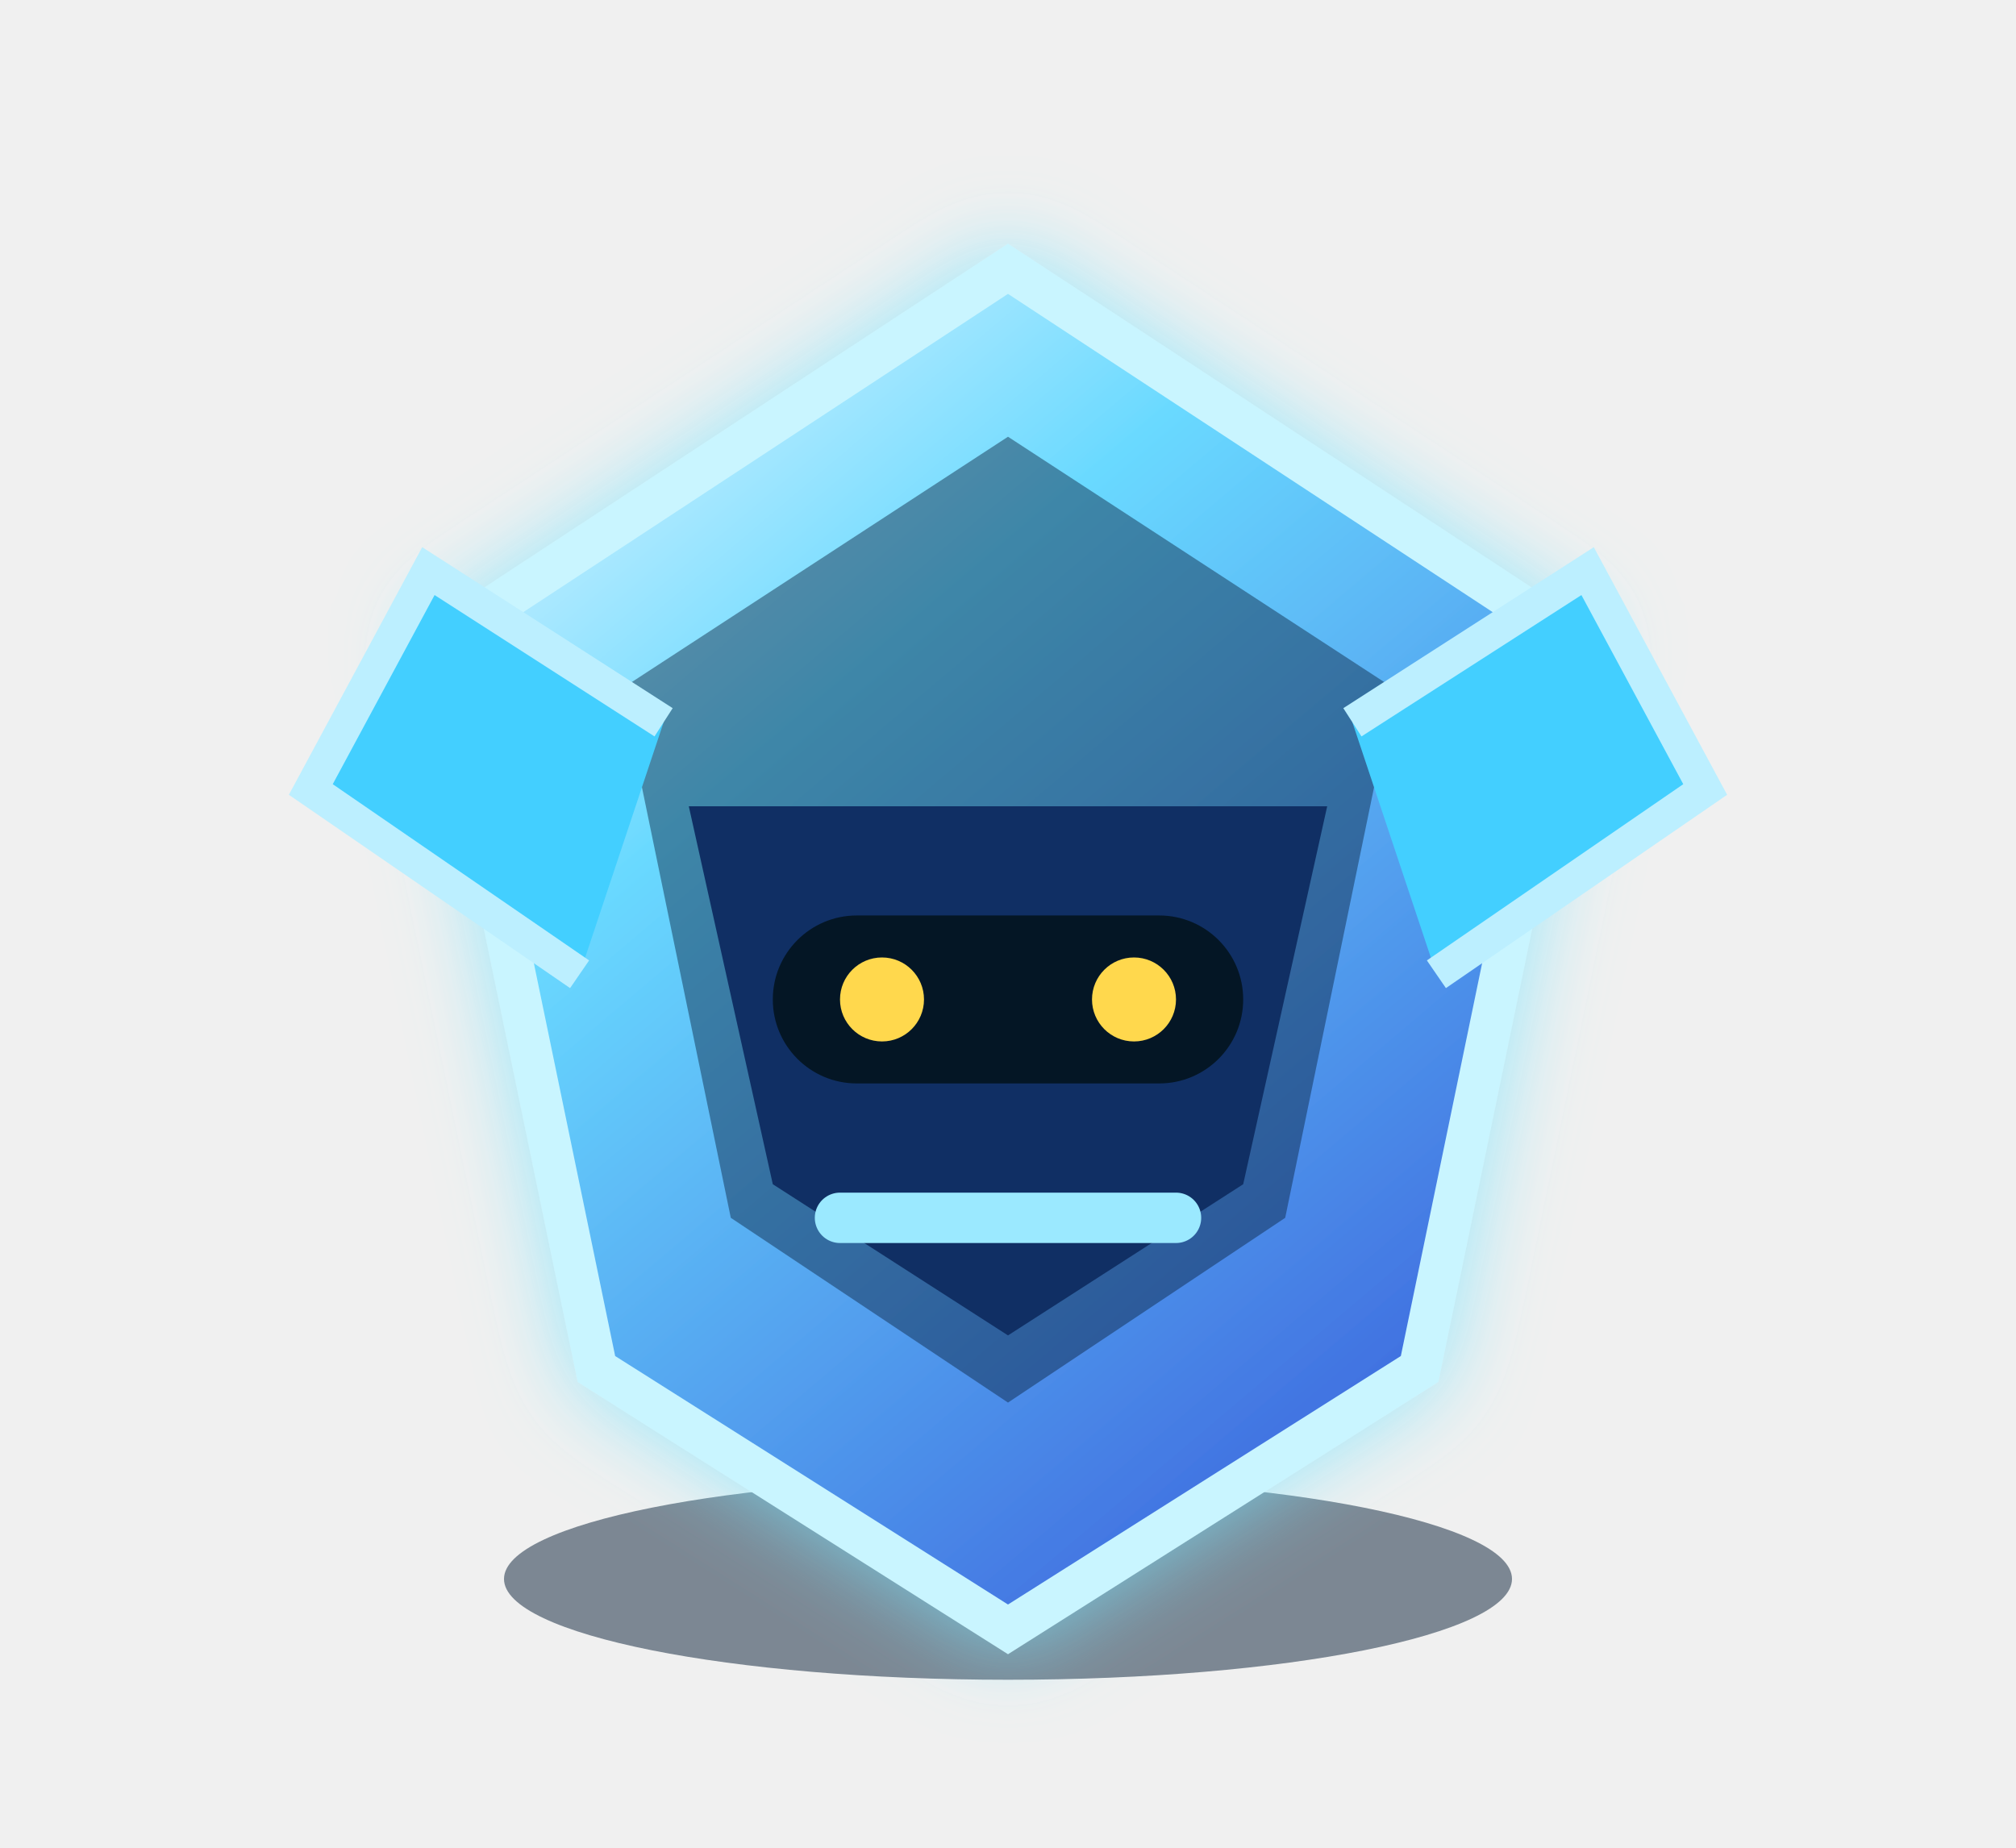
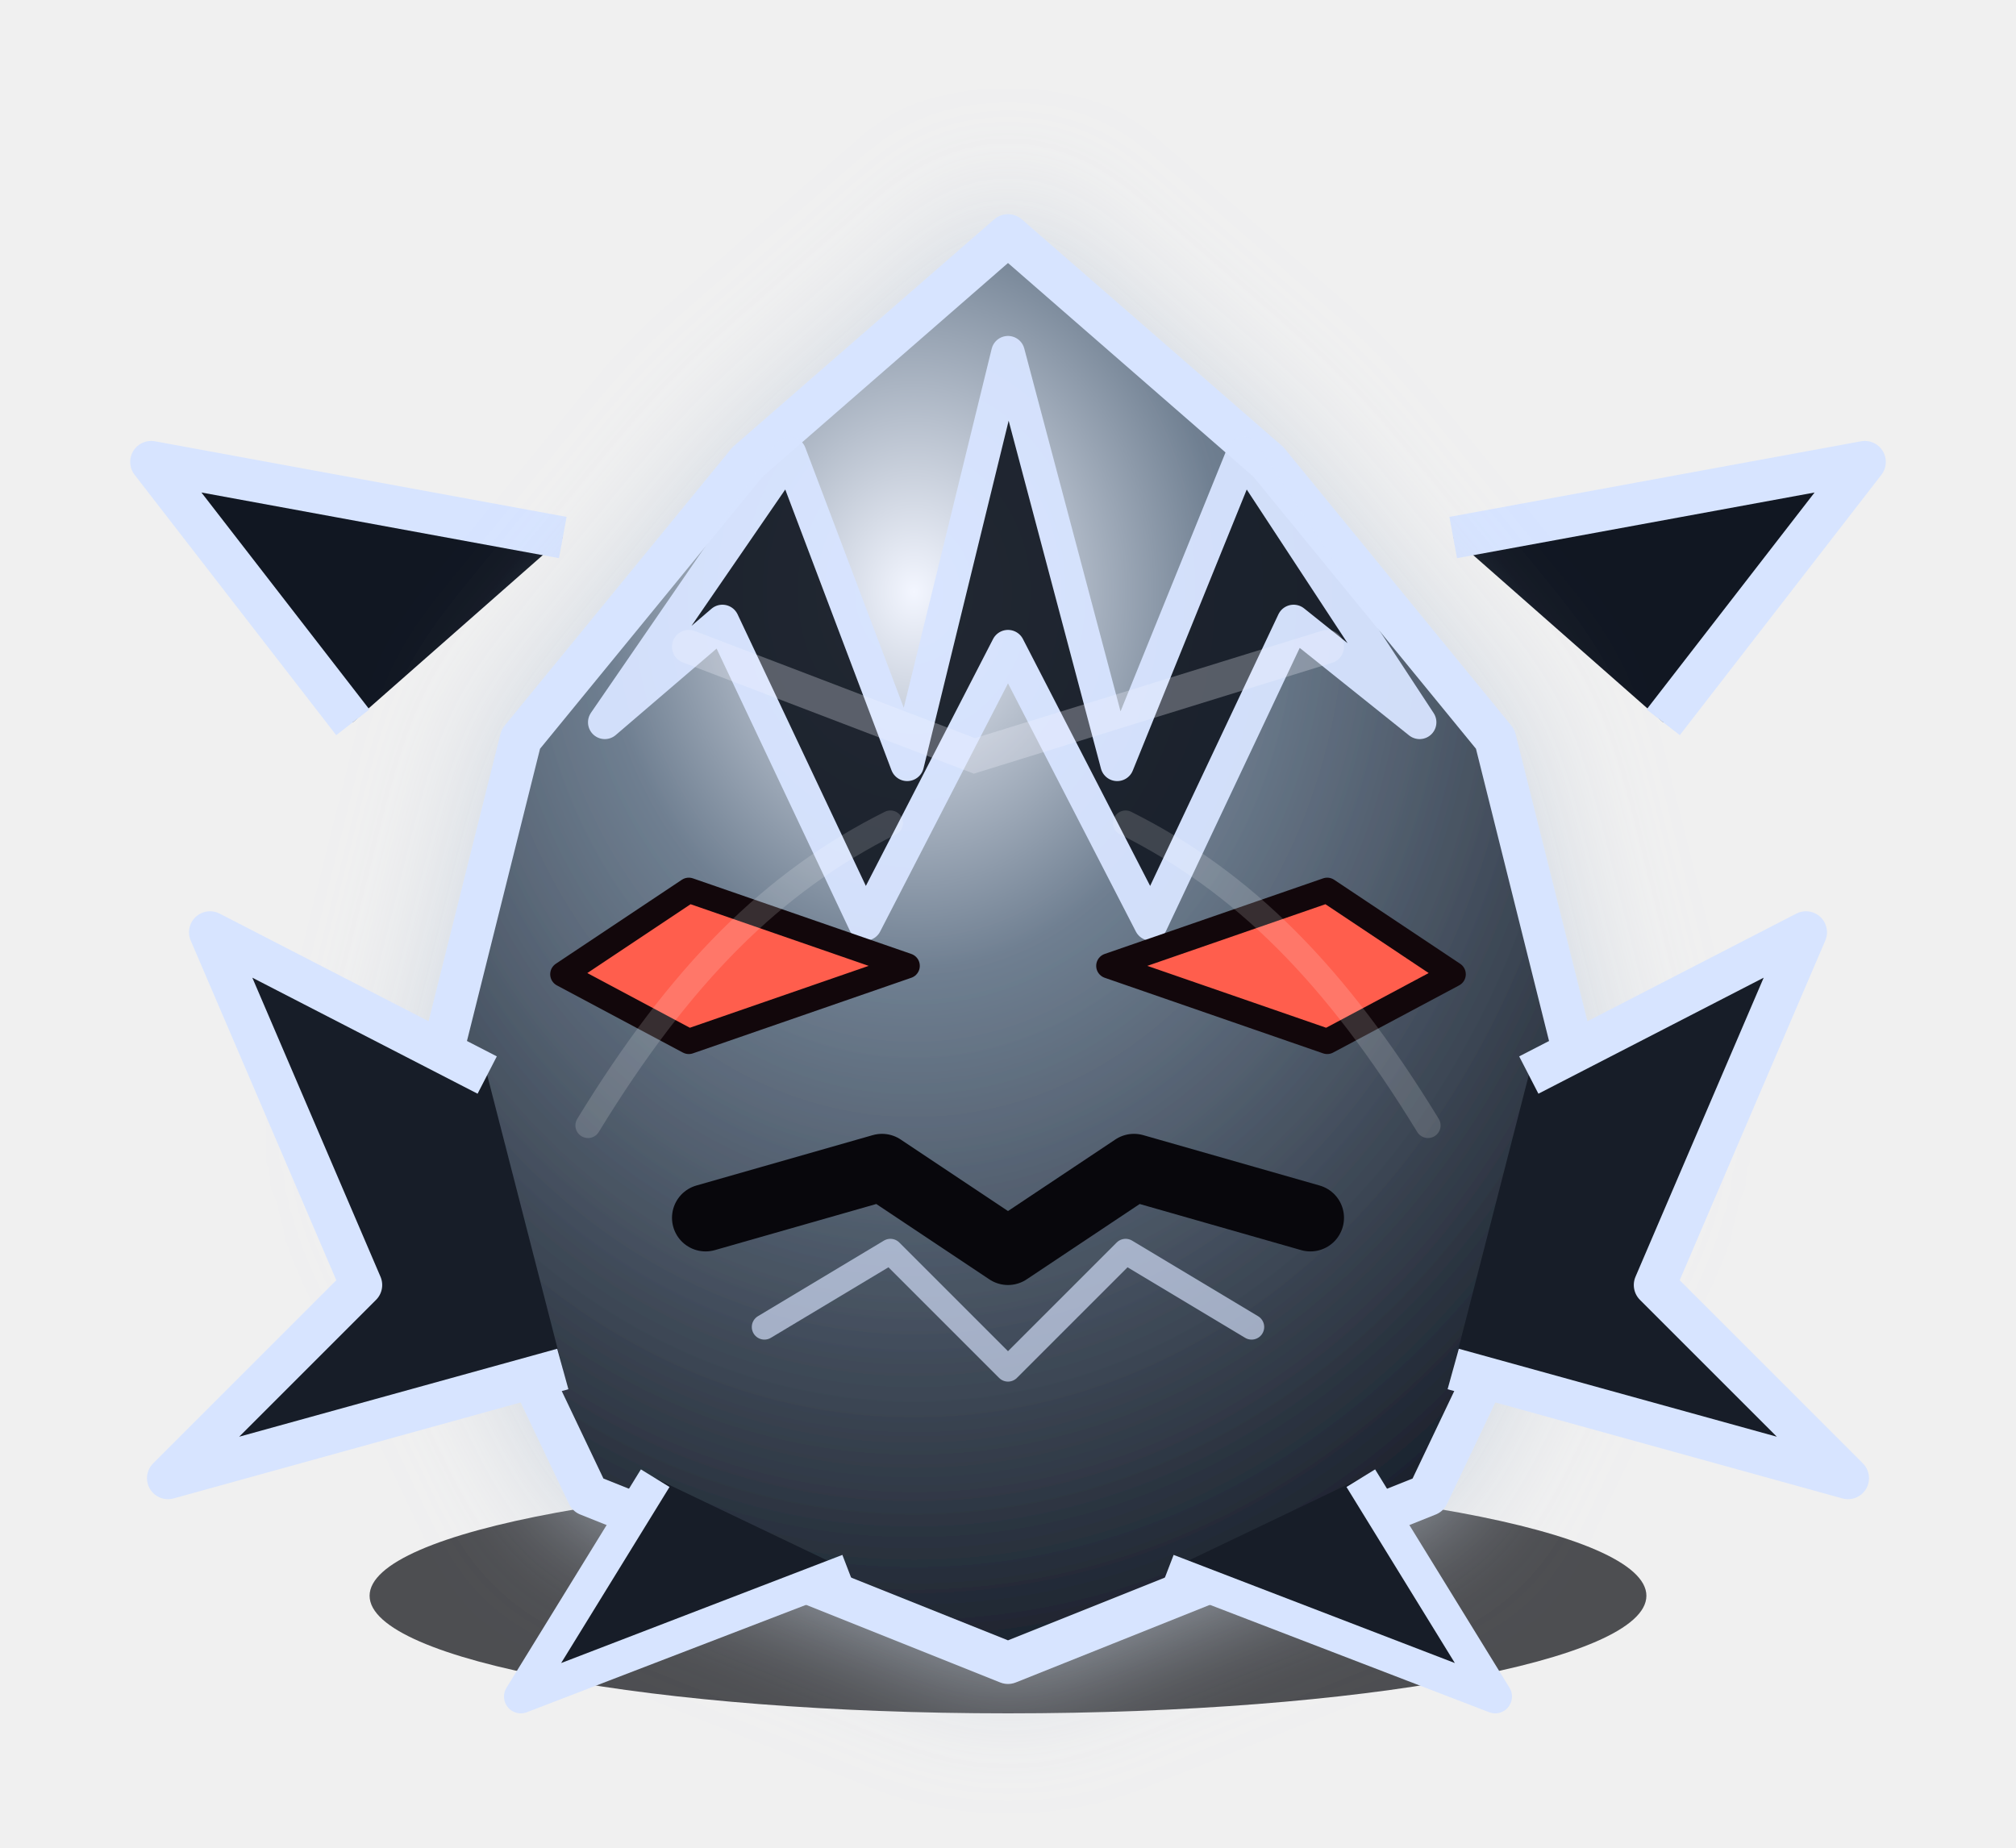
<svg xmlns="http://www.w3.org/2000/svg" viewBox="0 0 240 220" role="img" aria-labelledby="title desc">
  <defs>
-     <linearGradient id="armor" x1="52" y1="32" x2="184" y2="188" gradientUnits="userSpaceOnUse">
-       <stop offset="0" stop-color="#f9fbff" />
-       <stop offset=".34" stop-color="#69d9ff" />
-       <stop offset="1" stop-color="#3553d8" />
-     </linearGradient>
-     <filter id="glow" x="-22%" y="-22%" width="144%" height="144%">
-       <feGaussianBlur stdDeviation="5" result="blur" />
-       <feColorMatrix in="blur" values="0 0 0 0 .18 0 0 0 0 .78 0 0 0 0 1 0 0 0 .72 0" />
+     <radialGradient id="core" cx="42%" cy="25%" r="78%">
+       <stop offset="0" stop-color="#f3f6ff" />
+       <stop offset=".34" stop-color="#6f7f91" />
+       <stop offset="1" stop-color="#171d28" />
+     </radialGradient>
+     <filter id="aura" x="-28%" y="-28%" width="156%" height="156%">
+       <feGaussianBlur stdDeviation="7" result="blur" />
+       <feColorMatrix in="blur" values="0 0 0 0 0.55 0 0 0 0 0.62 0 0 0 0 0.72 0 0 0 .72 0" />
      <feMerge>
        <feMergeNode />
        <feMergeNode in="SourceGraphic" />
      </feMerge>
    </filter>
  </defs>
-   <ellipse cx="120" cy="188" rx="60" ry="12" fill="#071e35" opacity=".5" />
-   <path filter="url(#glow)" d="M120 32l67 44-18 87-49 31-49-31-18-87 67-44z" fill="url(#armor)" stroke="#c9f5ff" stroke-width="5" />
-   <path d="M74 82l46-30 46 30-13 63-33 22-33-22-13-63z" fill="#09213e" opacity=".45" />
-   <path d="M82 96h76l-10 45-28 18-28-18-10-45z" fill="#102f64" />
-   <path d="M79 86l-28-18-14 26 32 22" fill="#43cfff" stroke="#bcefff" stroke-width="4" />
-   <path d="M161 86l28-18 14 26-32 22" fill="#43cfff" stroke="#bcefff" stroke-width="4" />
-   <rect x="92" y="109" width="56" height="20" rx="10" fill="#041625" />
-   <circle cx="105" cy="119" r="5" fill="#ffd84d" />
-   <circle cx="135" cy="119" r="5" fill="#ffd84d" />
-   <path d="M100 145h40" stroke="#9be9ff" stroke-width="6" stroke-linecap="round" />
+   <ellipse cx="120" cy="190" rx="76" ry="14" fill="#020307" opacity=".68" />
+   <path d="M42 86 18 55 67 64M198 86l24-31-49 9" fill="#111722" stroke="#d7e4ff" stroke-width="5" stroke-linejoin="round" />
+   <path filter="url(#aura)" d="M120 28 151 55 178 88 190 136 170 178 120 198 70 178 50 136 62 88 89 55z" fill="url(#core)" stroke="#d7e4ff" stroke-width="5" stroke-linejoin="round" />
+   <path d="M72 86 94 54 108 91 120 42 133 91 148 54 169 86 154 74 137 110 120 77 103 110 86 74z" fill="#171d28" stroke="#d7e4ff" stroke-width="4" stroke-linejoin="round" opacity=".95" />
+   <path d="M58 128 25 111 43 153 20 176 67 163" fill="#171d28" stroke="#d7e4ff" stroke-width="5" stroke-linejoin="round" />
+   <path d="M182 128 215 111 197 153 220 176 173 163" fill="#171d28" stroke="#d7e4ff" stroke-width="5" stroke-linejoin="round" />
+   <path d="M82 106 108 115 82 124 67 116z" fill="#ff5e4d" stroke="#12070b" stroke-width="3" stroke-linejoin="round" />
+   <path d="M158 106 132 115 158 124 173 116z" fill="#ff5e4d" stroke="#12070b" stroke-width="3" stroke-linejoin="round" />
+   <path d="M84 145 105 139 120 149 135 139 156 145" fill="none" stroke="#08070c" stroke-width="8" stroke-linecap="round" stroke-linejoin="round" />
+   <path d="M91 158 106 149 120 163 134 149 149 158" fill="none" stroke="#d7e4ff" stroke-width="3" stroke-linecap="round" stroke-linejoin="round" opacity=".66" />
+   <path d="M82 77 116 90 158 77" fill="none" stroke="#f3f6ff" stroke-width="4" stroke-linecap="round" opacity=".28" />
+   <path d="M78 176 62 202 101 187" fill="#171d28" stroke="#d7e4ff" stroke-width="4" stroke-linejoin="round" />
+   <path d="M162 176 178 202 139 187" fill="#171d28" stroke="#d7e4ff" stroke-width="4" stroke-linejoin="round" />
+   <path d="M70 134c11-18 22-29 36-36M170 134c-11-18-22-29-36-36" fill="none" stroke="#ffffff" stroke-width="3" stroke-linecap="round" opacity=".16" />
</svg>
